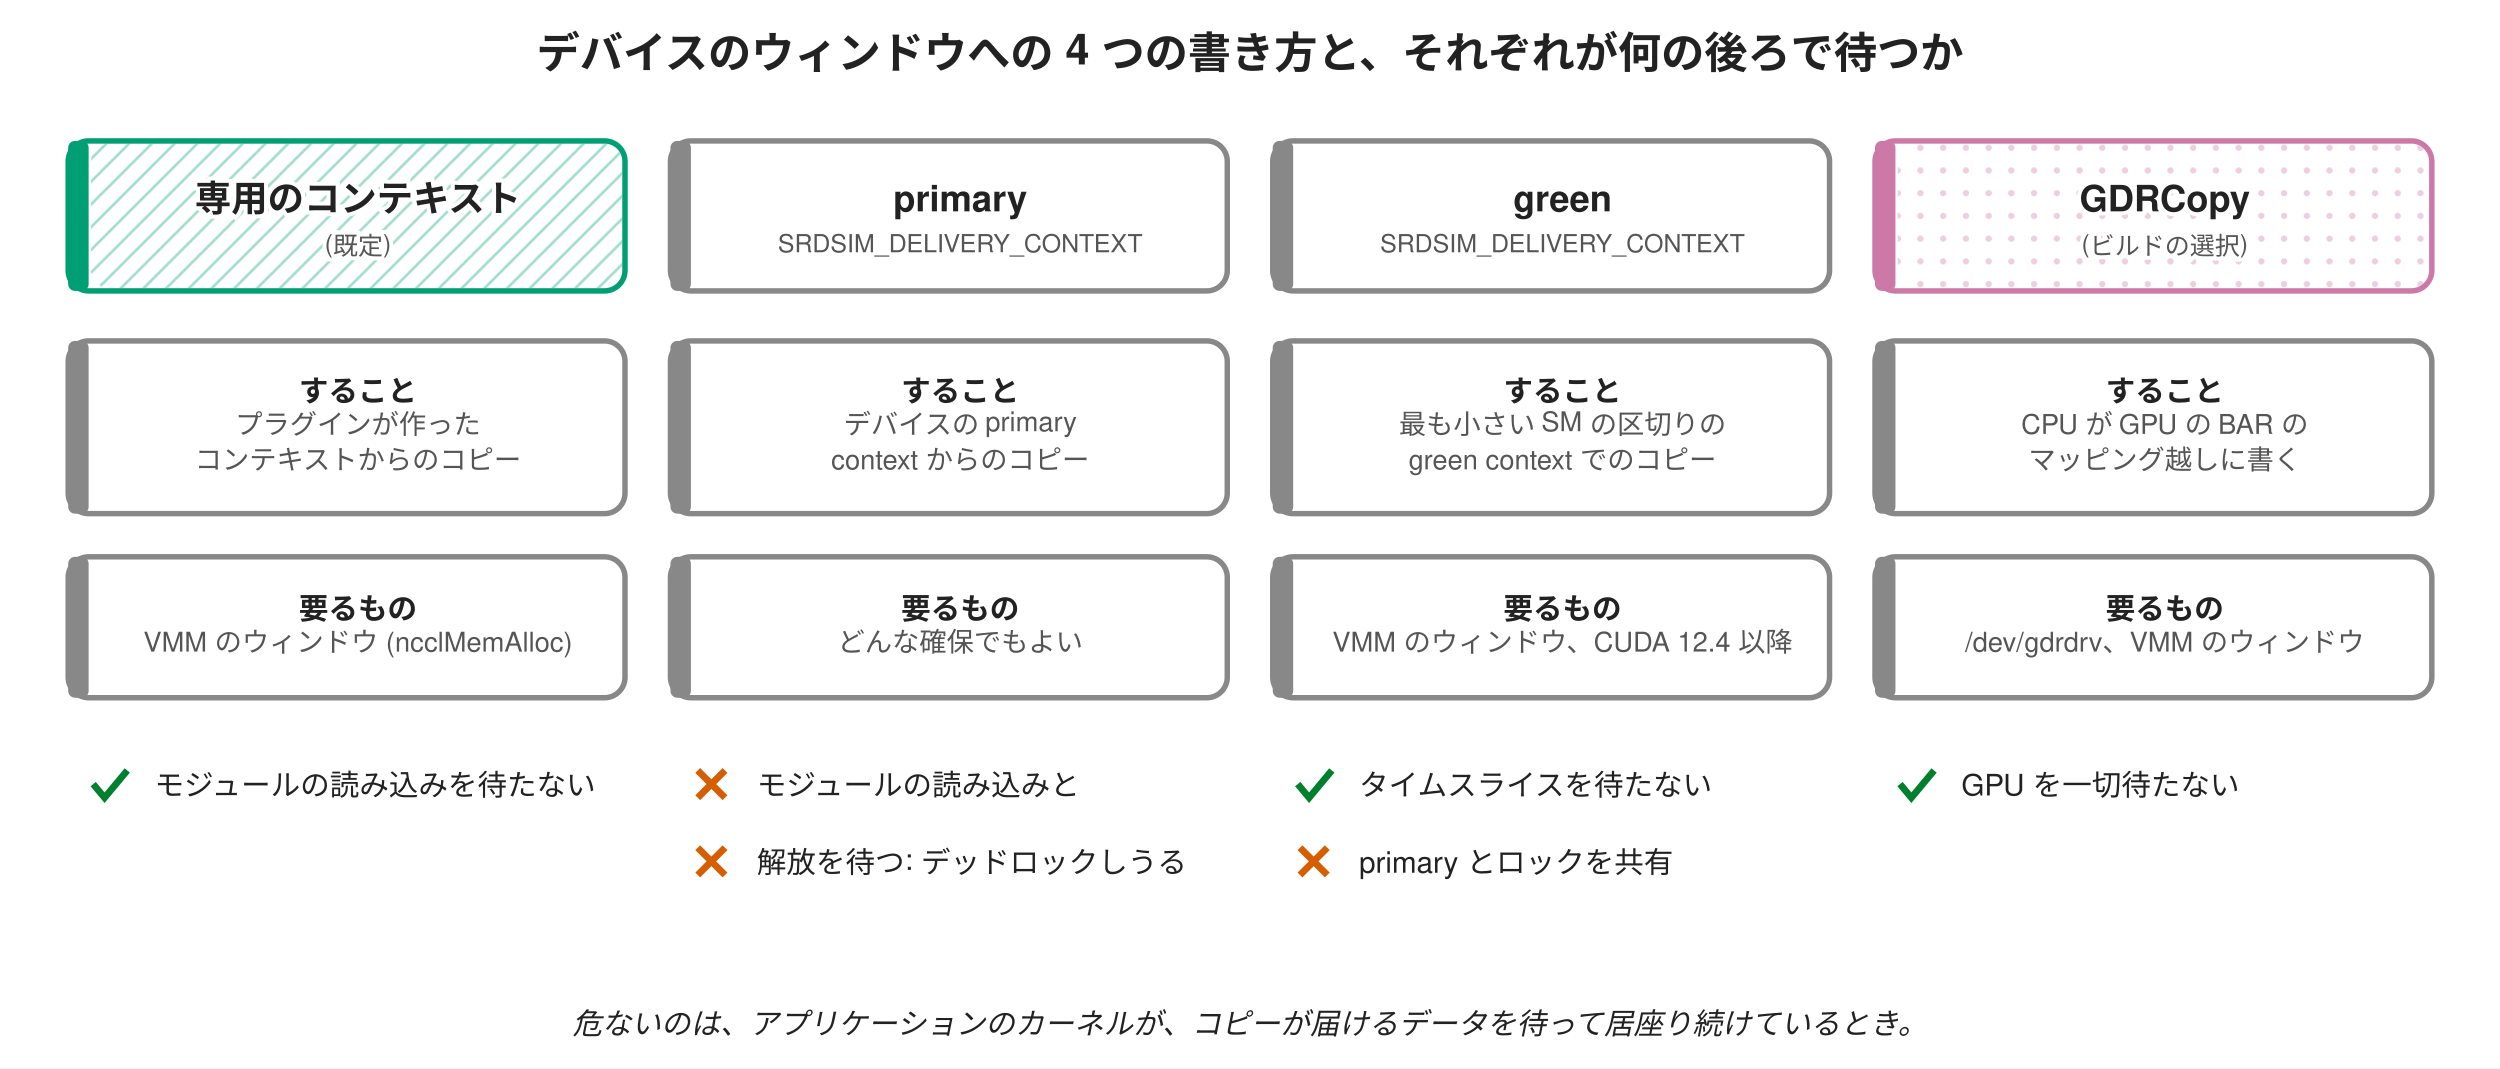
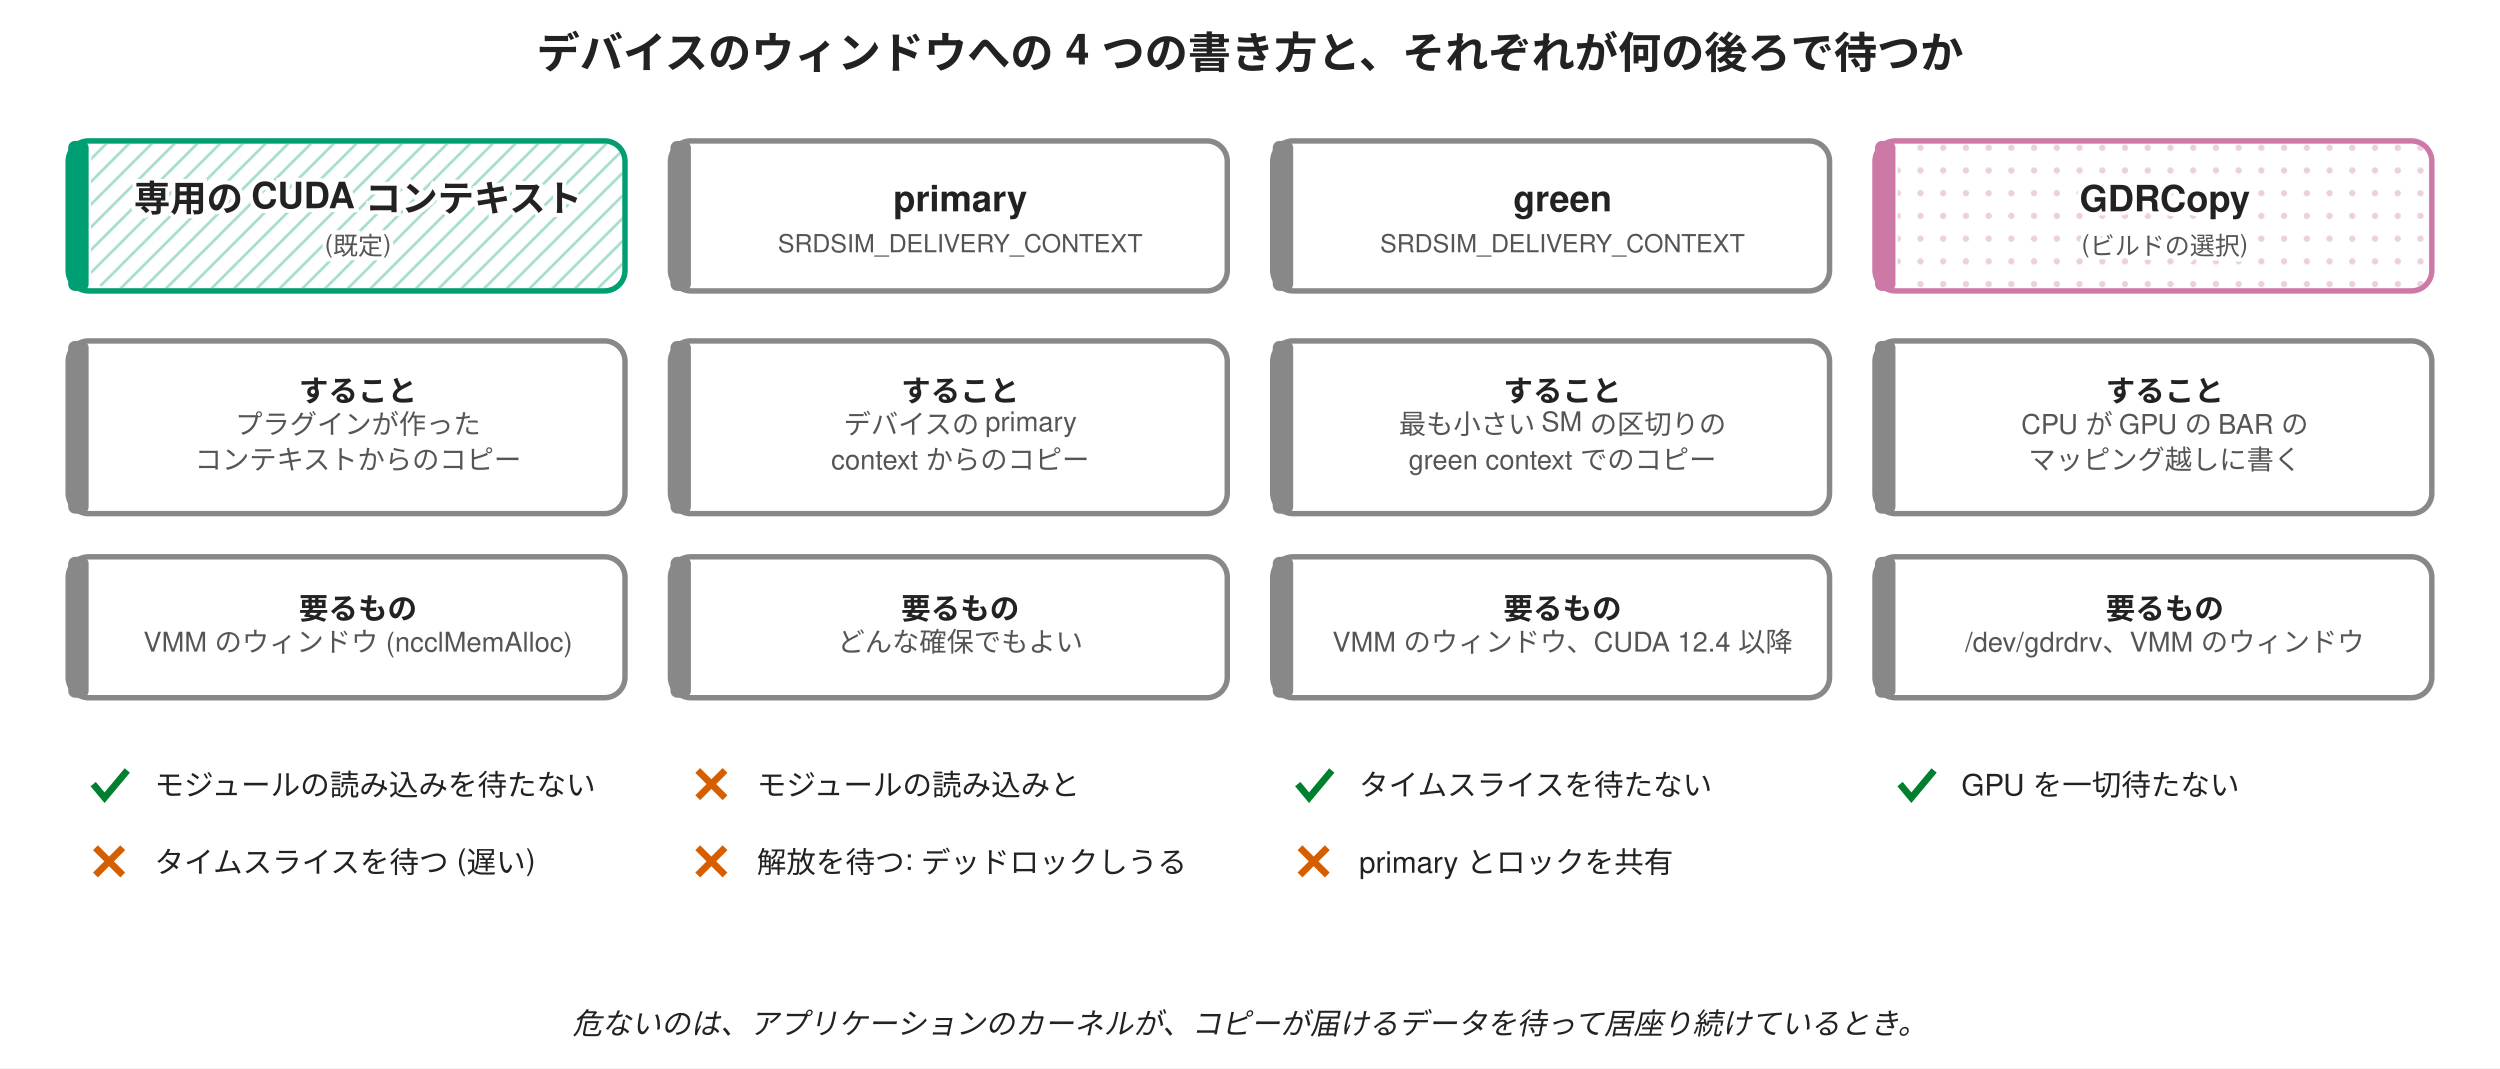
<svg xmlns="http://www.w3.org/2000/svg" width="1100" height="470" viewBox="0 0 1100 470">
  <defs>
    <pattern id="p-sim" width="10" height="10" patternUnits="userSpaceOnUse">
      <g stroke="#009E73" opacity="0.35">
        <path d="M-2,2 l4,-4 M0,10 l10,-10 M8,12 l4,-4" stroke-width="1.2" />
      </g>
    </pattern>
    <pattern id="p-target" width="10" height="10" patternUnits="userSpaceOnUse">
      <g stroke="#CC79A7" opacity="0.35">
        <circle cx="5" cy="5" r="1.4" stroke="none" fill="#CC79A7" />
      </g>
    </pattern>
  </defs>
  <rect x="0" y="0" width="1100" height="470" fill="#FFFFFF" />
  <text x="550.0" y="30.0" font-family="Helvetica, Arial, 'Hiragino Sans', 'Hiragino Kaku Gothic ProN', 'Noto Sans CJK JP', 'Noto Sans JP', sans-serif" font-size="19" font-weight="bold" text-anchor="middle" fill="#222222">デバイスのウィンドウへの 4 つの書き方と、それぞれが何の後ろで待つか</text>
  <rect x="30" y="62" width="245" height="66" rx="9" fill="#FFFFFF" stroke="#009E73" stroke-width="2.4" />
  <rect x="40" y="63.2" width="233.8" height="63.6" rx="8" fill="url(#p-sim)" />
  <rect x="30" y="62" width="9" height="66" rx="3" fill="#009E73" />
-   <text x="157.5" y="93.0" font-family="Helvetica, Arial, 'Hiragino Sans', 'Hiragino Kaku Gothic ProN', 'Noto Sans CJK JP', 'Noto Sans JP', sans-serif" font-size="16" font-weight="bold" text-anchor="middle" fill="#222222" stroke="#FFFFFF" stroke-width="3.5" paint-order="stroke">専用のコンテキスト</text>
+   <text x="157.5" y="93.0" font-family="Helvetica, Arial, 'Hiragino Sans', 'Hiragino Kaku Gothic ProN', 'Noto Sans CJK JP', 'Noto Sans JP', sans-serif" font-size="16" font-weight="bold" text-anchor="middle" fill="#222222" stroke="#FFFFFF" stroke-width="3.5" paint-order="stroke">専用の CUDA コンテキスト</text>
  <text x="157.5" y="111.0" font-family="Helvetica, Arial, 'Hiragino Sans', 'Hiragino Kaku Gothic ProN', 'Noto Sans CJK JP', 'Noto Sans JP', sans-serif" font-size="11" font-weight="normal" text-anchor="middle" fill="#555555" stroke="#FFFFFF" stroke-width="3.5" paint-order="stroke">(既定)</text>
  <rect x="30" y="150" width="245" height="76" rx="9" fill="#FFFFFF" stroke="#888888" stroke-width="2.4" />
  <rect x="30" y="150" width="9" height="76" rx="3" fill="#888888" />
  <text x="157.5" y="176.6" font-family="Helvetica, Arial, 'Hiragino Sans', 'Hiragino Kaku Gothic ProN', 'Noto Sans CJK JP', 'Noto Sans JP', sans-serif" font-size="13" font-weight="bold" text-anchor="middle" fill="#222222" stroke="#FFFFFF" stroke-width="3.5" paint-order="stroke">すること</text>
  <text x="157.5" y="190.9" font-family="Helvetica, Arial, 'Hiragino Sans', 'Hiragino Kaku Gothic ProN', 'Noto Sans CJK JP', 'Noto Sans JP', sans-serif" font-size="12" font-weight="normal" text-anchor="middle" fill="#555555" stroke="#FFFFFF" stroke-width="3.5" paint-order="stroke">プラグインが作った</text>
  <text x="157.5" y="206.5" font-family="Helvetica, Arial, 'Hiragino Sans', 'Hiragino Kaku Gothic ProN', 'Noto Sans CJK JP', 'Noto Sans JP', sans-serif" font-size="12" font-weight="normal" text-anchor="middle" fill="#555555" stroke="#FFFFFF" stroke-width="3.5" paint-order="stroke">コンテキストからのコピー</text>
  <rect x="30" y="245" width="245" height="62" rx="9" fill="#FFFFFF" stroke="#888888" stroke-width="2.4" />
  <rect x="30" y="245" width="9" height="62" rx="3" fill="#888888" />
  <text x="157.5" y="272.4" font-family="Helvetica, Arial, 'Hiragino Sans', 'Hiragino Kaku Gothic ProN', 'Noto Sans CJK JP', 'Noto Sans JP', sans-serif" font-size="13" font-weight="bold" text-anchor="middle" fill="#222222" stroke="#FFFFFF" stroke-width="3.5" paint-order="stroke">要るもの</text>
  <text x="157.5" y="286.7" font-family="Helvetica, Arial, 'Hiragino Sans', 'Hiragino Kaku Gothic ProN', 'Noto Sans CJK JP', 'Noto Sans JP', sans-serif" font-size="12" font-weight="normal" text-anchor="middle" fill="#555555" stroke="#FFFFFF" stroke-width="3.5" paint-order="stroke">VMM のウィンドウ (ncclMemAlloc)</text>
  <path d="M41,345 l5,6 l10,-12" fill="none" stroke="#00802F" stroke-width="3" />
  <text x="68.0" y="350.0" font-family="Helvetica, Arial, 'Hiragino Sans', 'Hiragino Kaku Gothic ProN', 'Noto Sans CJK JP', 'Noto Sans JP', sans-serif" font-size="13" font-weight="normal" text-anchor="start" fill="#222222">モジュールの読み込みを待たない</text>
+   <path d="M42,373 l12,12 M54,373 l-12,12" stroke="#D55E00" stroke-width="3" />
+   <text x="68.0" y="384.0" font-family="Helvetica, Arial, 'Hiragino Sans', 'Hiragino Kaku Gothic ProN', 'Noto Sans CJK JP', 'Noto Sans JP', sans-serif" font-size="13" font-weight="normal" text-anchor="start" fill="#222222">タイムスライスを待つ (遅い)</text>
  <rect x="295" y="62" width="245" height="66" rx="9" fill="#FFFFFF" stroke="#888888" stroke-width="2.4" />
  <rect x="295" y="62" width="9" height="66" rx="3" fill="#888888" />
  <text x="422.5" y="93.0" font-family="Helvetica, Arial, 'Hiragino Sans', 'Hiragino Kaku Gothic ProN', 'Noto Sans CJK JP', 'Noto Sans JP', sans-serif" font-size="16" font-weight="bold" text-anchor="middle" fill="#222222" stroke="#FFFFFF" stroke-width="3.5" paint-order="stroke">primary</text>
  <text x="422.5" y="111.0" font-family="Helvetica, Arial, 'Hiragino Sans', 'Hiragino Kaku Gothic ProN', 'Noto Sans CJK JP', 'Noto Sans JP', sans-serif" font-size="11" font-weight="normal" text-anchor="middle" fill="#555555" stroke="#FFFFFF" stroke-width="3.5" paint-order="stroke">SRDSIM_DELIVERY_CONTEXT</text>
  <rect x="295" y="150" width="245" height="76" rx="9" fill="#FFFFFF" stroke="#888888" stroke-width="2.4" />
  <rect x="295" y="150" width="9" height="76" rx="3" fill="#888888" />
  <text x="422.5" y="176.6" font-family="Helvetica, Arial, 'Hiragino Sans', 'Hiragino Kaku Gothic ProN', 'Noto Sans CJK JP', 'Noto Sans JP', sans-serif" font-size="13" font-weight="bold" text-anchor="middle" fill="#222222" stroke="#FFFFFF" stroke-width="3.5" paint-order="stroke">すること</text>
  <text x="422.5" y="190.9" font-family="Helvetica, Arial, 'Hiragino Sans', 'Hiragino Kaku Gothic ProN', 'Noto Sans CJK JP', 'Noto Sans JP', sans-serif" font-size="12" font-weight="normal" text-anchor="middle" fill="#555555" stroke="#FFFFFF" stroke-width="3.5" paint-order="stroke">デバイスの primary</text>
  <text x="422.5" y="206.5" font-family="Helvetica, Arial, 'Hiragino Sans', 'Hiragino Kaku Gothic ProN', 'Noto Sans CJK JP', 'Noto Sans JP', sans-serif" font-size="12" font-weight="normal" text-anchor="middle" fill="#555555" stroke="#FFFFFF" stroke-width="3.5" paint-order="stroke">context からのコピー</text>
  <rect x="295" y="245" width="245" height="62" rx="9" fill="#FFFFFF" stroke="#888888" stroke-width="2.4" />
  <rect x="295" y="245" width="9" height="62" rx="3" fill="#888888" />
  <text x="422.5" y="272.4" font-family="Helvetica, Arial, 'Hiragino Sans', 'Hiragino Kaku Gothic ProN', 'Noto Sans CJK JP', 'Noto Sans JP', sans-serif" font-size="13" font-weight="bold" text-anchor="middle" fill="#222222" stroke="#FFFFFF" stroke-width="3.5" paint-order="stroke">要るもの</text>
  <text x="422.5" y="286.7" font-family="Helvetica, Arial, 'Hiragino Sans', 'Hiragino Kaku Gothic ProN', 'Noto Sans CJK JP', 'Noto Sans JP', sans-serif" font-size="12" font-weight="normal" text-anchor="middle" fill="#555555" stroke="#FFFFFF" stroke-width="3.5" paint-order="stroke">どんな確保でもよい</text>
  <path d="M307,339 l12,12 M319,339 l-12,12" stroke="#D55E00" stroke-width="3" />
  <text x="333.0" y="350.0" font-family="Helvetica, Arial, 'Hiragino Sans', 'Hiragino Kaku Gothic ProN', 'Noto Sans CJK JP', 'Noto Sans JP', sans-serif" font-size="13" font-weight="normal" text-anchor="start" fill="#222222">モジュールの読み込みと</text>
  <path d="M307,373 l12,12 M319,373 l-12,12" stroke="#D55E00" stroke-width="3" />
  <text x="333.0" y="384.0" font-family="Helvetica, Arial, 'Hiragino Sans', 'Hiragino Kaku Gothic ProN', 'Noto Sans CJK JP', 'Noto Sans JP', sans-serif" font-size="13" font-weight="normal" text-anchor="start" fill="#222222">解放を待つ: デッドロックしうる</text>
  <rect x="560" y="62" width="245" height="66" rx="9" fill="#FFFFFF" stroke="#888888" stroke-width="2.4" />
  <rect x="560" y="62" width="9" height="66" rx="3" fill="#888888" />
  <text x="687.5" y="93.0" font-family="Helvetica, Arial, 'Hiragino Sans', 'Hiragino Kaku Gothic ProN', 'Noto Sans CJK JP', 'Noto Sans JP', sans-serif" font-size="16" font-weight="bold" text-anchor="middle" fill="#222222" stroke="#FFFFFF" stroke-width="3.5" paint-order="stroke">green</text>
  <text x="687.5" y="111.0" font-family="Helvetica, Arial, 'Hiragino Sans', 'Hiragino Kaku Gothic ProN', 'Noto Sans CJK JP', 'Noto Sans JP', sans-serif" font-size="11" font-weight="normal" text-anchor="middle" fill="#555555" stroke="#FFFFFF" stroke-width="3.5" paint-order="stroke">SRDSIM_DELIVERY_CONTEXT</text>
  <rect x="560" y="150" width="245" height="76" rx="9" fill="#FFFFFF" stroke="#888888" stroke-width="2.4" />
  <rect x="560" y="150" width="9" height="76" rx="3" fill="#888888" />
  <text x="687.5" y="176.6" font-family="Helvetica, Arial, 'Hiragino Sans', 'Hiragino Kaku Gothic ProN', 'Noto Sans CJK JP', 'Noto Sans JP', sans-serif" font-size="13" font-weight="bold" text-anchor="middle" fill="#222222" stroke="#FFFFFF" stroke-width="3.5" paint-order="stroke">すること</text>
  <text x="687.5" y="190.9" font-family="Helvetica, Arial, 'Hiragino Sans', 'Hiragino Kaku Gothic ProN', 'Noto Sans CJK JP', 'Noto Sans JP', sans-serif" font-size="12" font-weight="normal" text-anchor="middle" fill="#555555" stroke="#FFFFFF" stroke-width="3.5" paint-order="stroke">最も小さい SM の区切りの</text>
  <text x="687.5" y="206.5" font-family="Helvetica, Arial, 'Hiragino Sans', 'Hiragino Kaku Gothic ProN', 'Noto Sans CJK JP', 'Noto Sans JP', sans-serif" font-size="12" font-weight="normal" text-anchor="middle" fill="#555555" stroke="#FFFFFF" stroke-width="3.5" paint-order="stroke">green context でのコピー</text>
  <rect x="560" y="245" width="245" height="62" rx="9" fill="#FFFFFF" stroke="#888888" stroke-width="2.4" />
  <rect x="560" y="245" width="9" height="62" rx="3" fill="#888888" />
  <text x="687.5" y="272.4" font-family="Helvetica, Arial, 'Hiragino Sans', 'Hiragino Kaku Gothic ProN', 'Noto Sans CJK JP', 'Noto Sans JP', sans-serif" font-size="13" font-weight="bold" text-anchor="middle" fill="#222222" stroke="#FFFFFF" stroke-width="3.5" paint-order="stroke">要るもの</text>
  <text x="687.5" y="286.7" font-family="Helvetica, Arial, 'Hiragino Sans', 'Hiragino Kaku Gothic ProN', 'Noto Sans CJK JP', 'Noto Sans JP', sans-serif" font-size="12" font-weight="normal" text-anchor="middle" fill="#555555" stroke="#FFFFFF" stroke-width="3.5" paint-order="stroke">VMM のウィンドウ、CUDA 12.4 以降</text>
  <path d="M571,345 l5,6 l10,-12" fill="none" stroke="#00802F" stroke-width="3" />
  <text x="598.0" y="350.0" font-family="Helvetica, Arial, 'Hiragino Sans', 'Hiragino Kaku Gothic ProN', 'Noto Sans CJK JP', 'Noto Sans JP', sans-serif" font-size="13" font-weight="normal" text-anchor="start" fill="#222222">タイムスライスを待たない</text>
  <path d="M572,373 l12,12 M584,373 l-12,12" stroke="#D55E00" stroke-width="3" />
  <text x="598.0" y="384.0" font-family="Helvetica, Arial, 'Hiragino Sans', 'Hiragino Kaku Gothic ProN', 'Noto Sans CJK JP', 'Noto Sans JP', sans-serif" font-size="13" font-weight="normal" text-anchor="start" fill="#222222">primary とロックを共有</text>
  <rect x="825" y="62" width="245" height="66" rx="9" fill="#FFFFFF" stroke="#CC79A7" stroke-width="2.4" />
  <rect x="835" y="63.2" width="233.8" height="63.6" rx="8" fill="url(#p-target)" />
  <rect x="825" y="62" width="9" height="66" rx="3" fill="#CC79A7" />
  <text x="952.5" y="93.0" font-family="Helvetica, Arial, 'Hiragino Sans', 'Hiragino Kaku Gothic ProN', 'Noto Sans CJK JP', 'Noto Sans JP', sans-serif" font-size="16" font-weight="bold" text-anchor="middle" fill="#222222" stroke="#FFFFFF" stroke-width="3.5" paint-order="stroke">GDRCopy</text>
  <text x="952.5" y="111.0" font-family="Helvetica, Arial, 'Hiragino Sans', 'Hiragino Kaku Gothic ProN', 'Noto Sans CJK JP', 'Noto Sans JP', sans-serif" font-size="11" font-weight="normal" text-anchor="middle" fill="#555555" stroke="#FFFFFF" stroke-width="3.5" paint-order="stroke">(ビルドの選択)</text>
  <rect x="825" y="150" width="245" height="76" rx="9" fill="#FFFFFF" stroke="#888888" stroke-width="2.4" />
  <rect x="825" y="150" width="9" height="76" rx="3" fill="#888888" />
  <text x="952.5" y="176.6" font-family="Helvetica, Arial, 'Hiragino Sans', 'Hiragino Kaku Gothic ProN', 'Noto Sans CJK JP', 'Noto Sans JP', sans-serif" font-size="13" font-weight="bold" text-anchor="middle" fill="#222222" stroke="#FFFFFF" stroke-width="3.5" paint-order="stroke">すること</text>
  <text x="952.5" y="190.9" font-family="Helvetica, Arial, 'Hiragino Sans', 'Hiragino Kaku Gothic ProN', 'Noto Sans CJK JP', 'Noto Sans JP', sans-serif" font-size="12" font-weight="normal" text-anchor="middle" fill="#555555" stroke="#FFFFFF" stroke-width="3.5" paint-order="stroke">CPU が GPU の BAR の</text>
  <text x="952.5" y="206.5" font-family="Helvetica, Arial, 'Hiragino Sans', 'Hiragino Kaku Gothic ProN', 'Noto Sans CJK JP', 'Noto Sans JP', sans-serif" font-size="12" font-weight="normal" text-anchor="middle" fill="#555555" stroke="#FFFFFF" stroke-width="3.5" paint-order="stroke">マッピング越しに書く</text>
  <rect x="825" y="245" width="245" height="62" rx="9" fill="#FFFFFF" stroke="#888888" stroke-width="2.4" />
  <rect x="825" y="245" width="9" height="62" rx="3" fill="#888888" />
  <text x="952.5" y="272.4" font-family="Helvetica, Arial, 'Hiragino Sans', 'Hiragino Kaku Gothic ProN', 'Noto Sans CJK JP', 'Noto Sans JP', sans-serif" font-size="13" font-weight="bold" text-anchor="middle" fill="#222222" stroke="#FFFFFF" stroke-width="3.5" paint-order="stroke">要るもの</text>
  <text x="952.5" y="286.7" font-family="Helvetica, Arial, 'Hiragino Sans', 'Hiragino Kaku Gothic ProN', 'Noto Sans CJK JP', 'Noto Sans JP', sans-serif" font-size="12" font-weight="normal" text-anchor="middle" fill="#555555" stroke="#FFFFFF" stroke-width="3.5" paint-order="stroke">/dev/gdrdrv、VMM のウィンドウ</text>
  <path d="M836,345 l5,6 l10,-12" fill="none" stroke="#00802F" stroke-width="3" />
  <text x="863.0" y="350.0" font-family="Helvetica, Arial, 'Hiragino Sans', 'Hiragino Kaku Gothic ProN', 'Noto Sans CJK JP', 'Noto Sans JP', sans-serif" font-size="13" font-weight="normal" text-anchor="start" fill="#222222">GPU を一切待たない</text>
  <text x="550.0" y="455.0" font-family="Helvetica, Arial, 'Hiragino Sans', 'Hiragino Kaku Gothic ProN', 'Noto Sans CJK JP', 'Noto Sans JP', sans-serif" font-size="13" font-weight="normal" text-anchor="middle" fill="#222222" font-style="italic">危ないのは、アプリケーションのカーネルが、コピーが届けるデータを待って居座り続けているとき。</text>
</svg>
